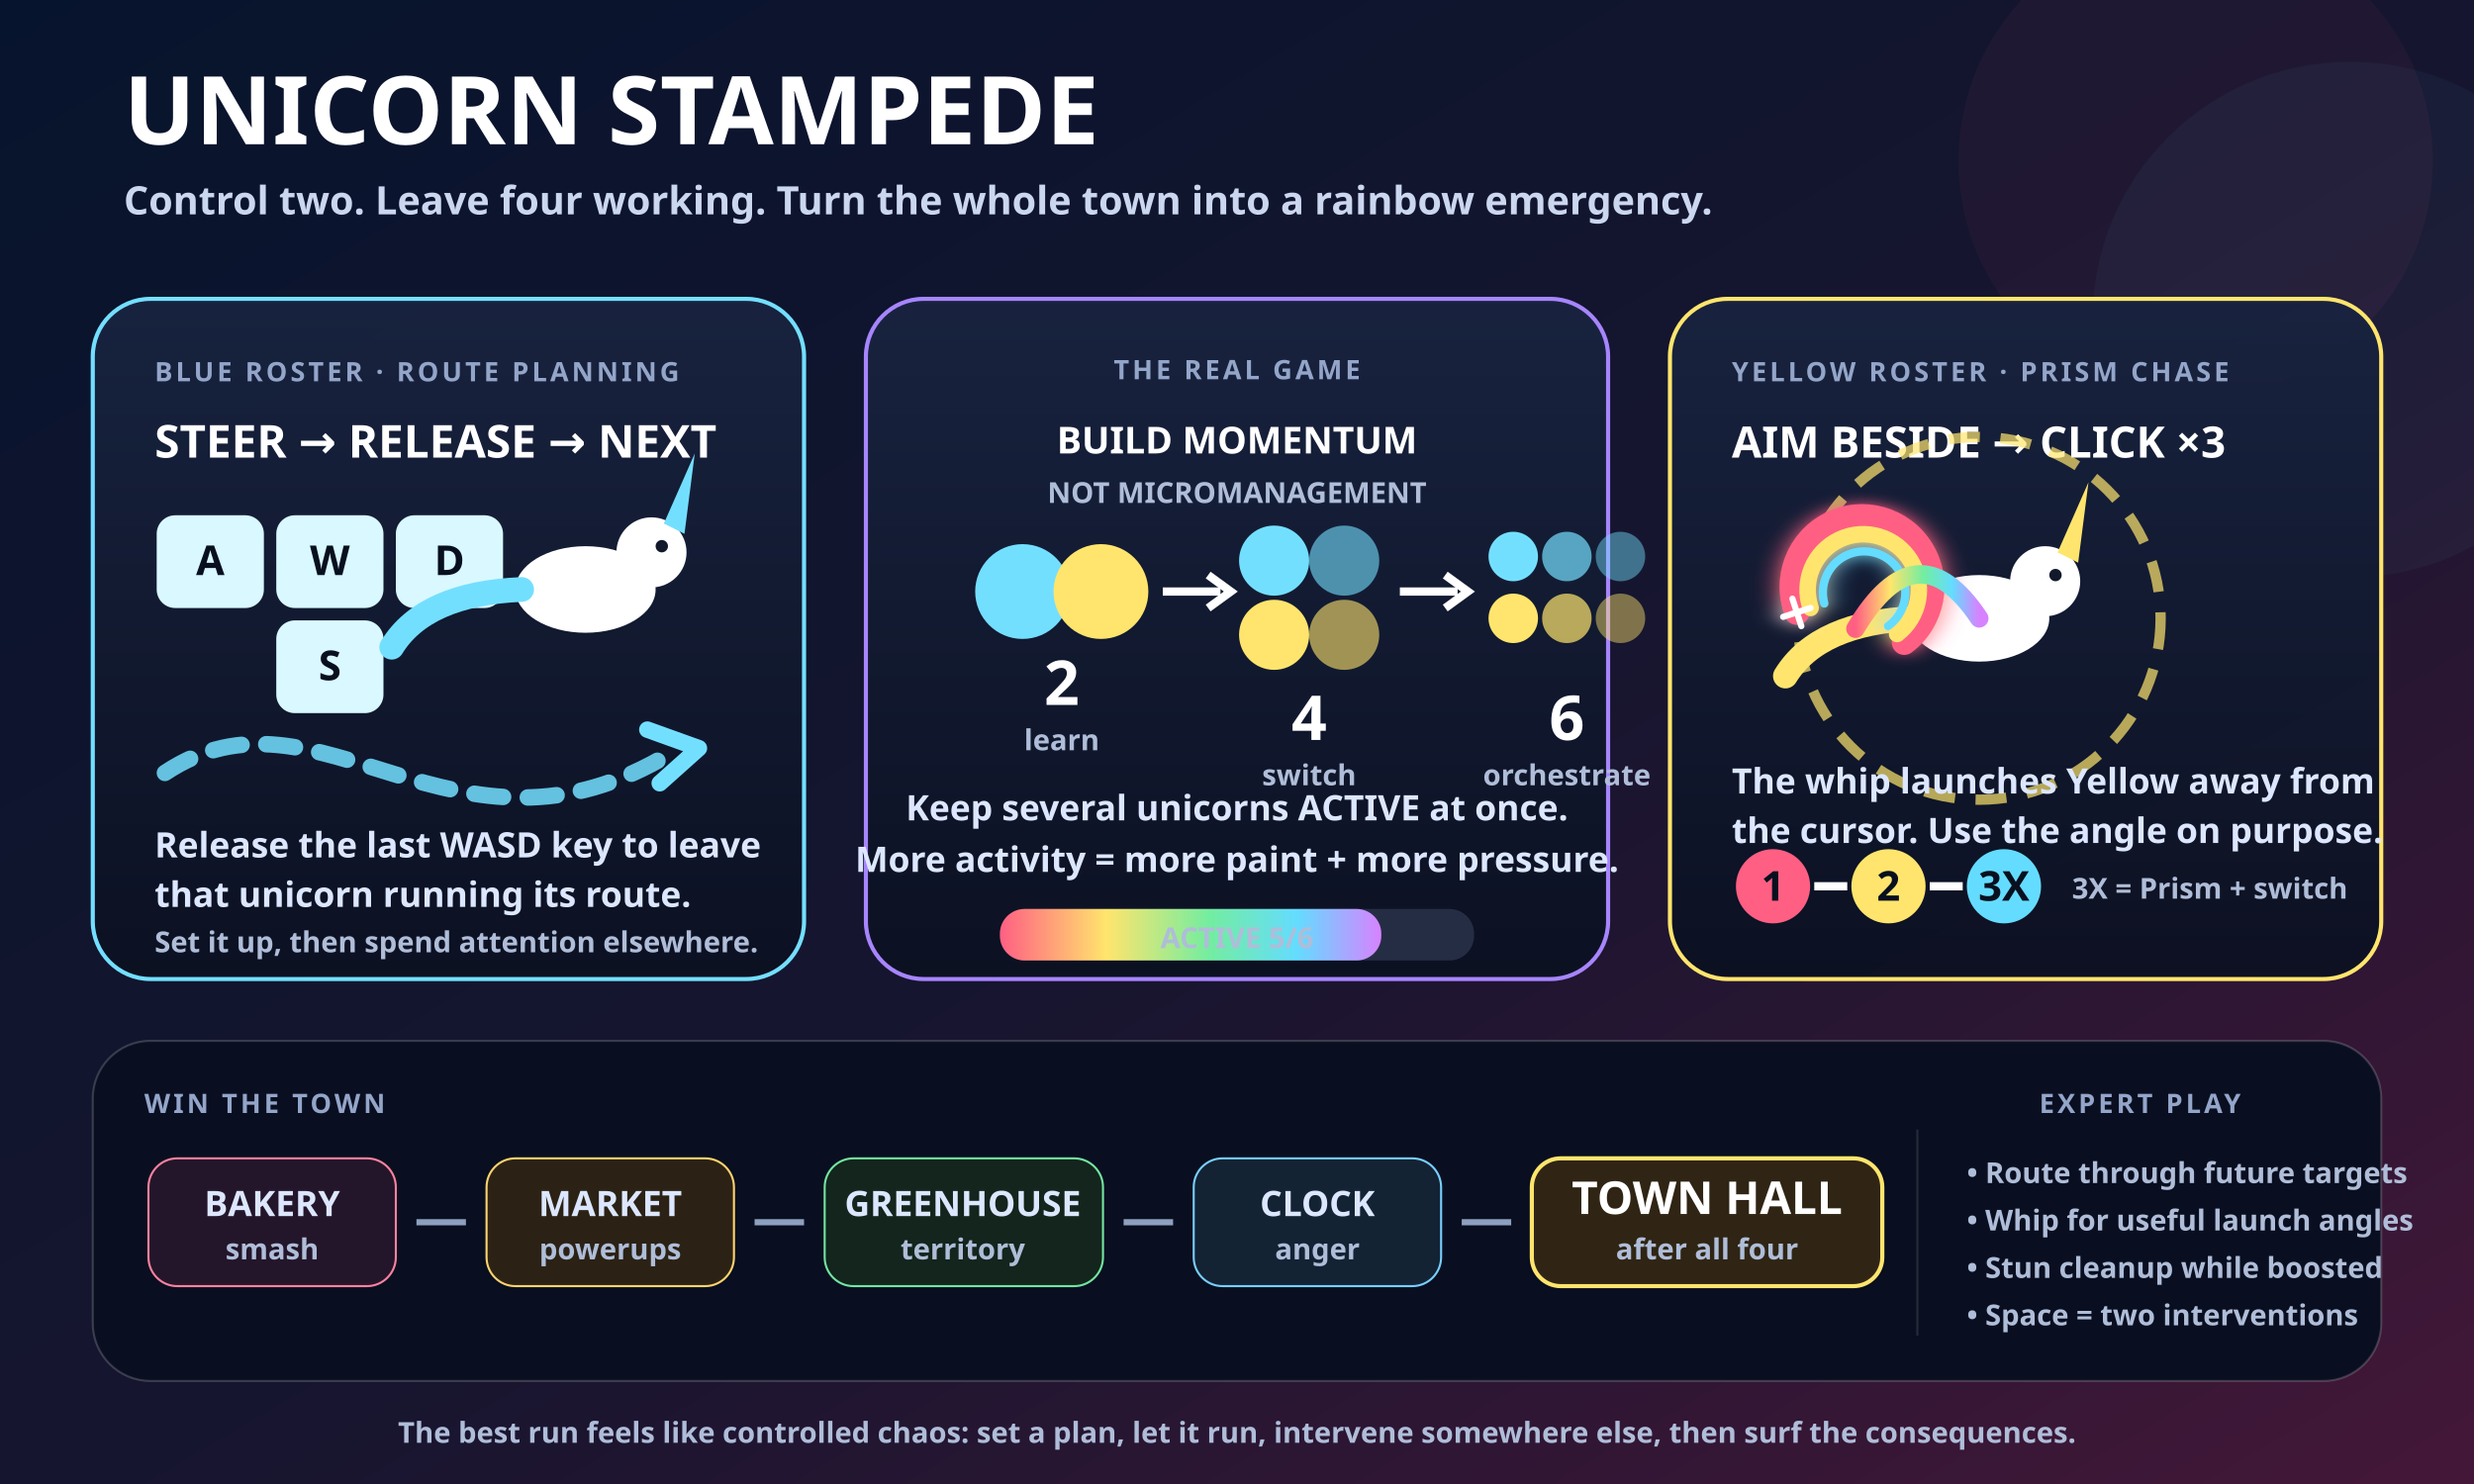
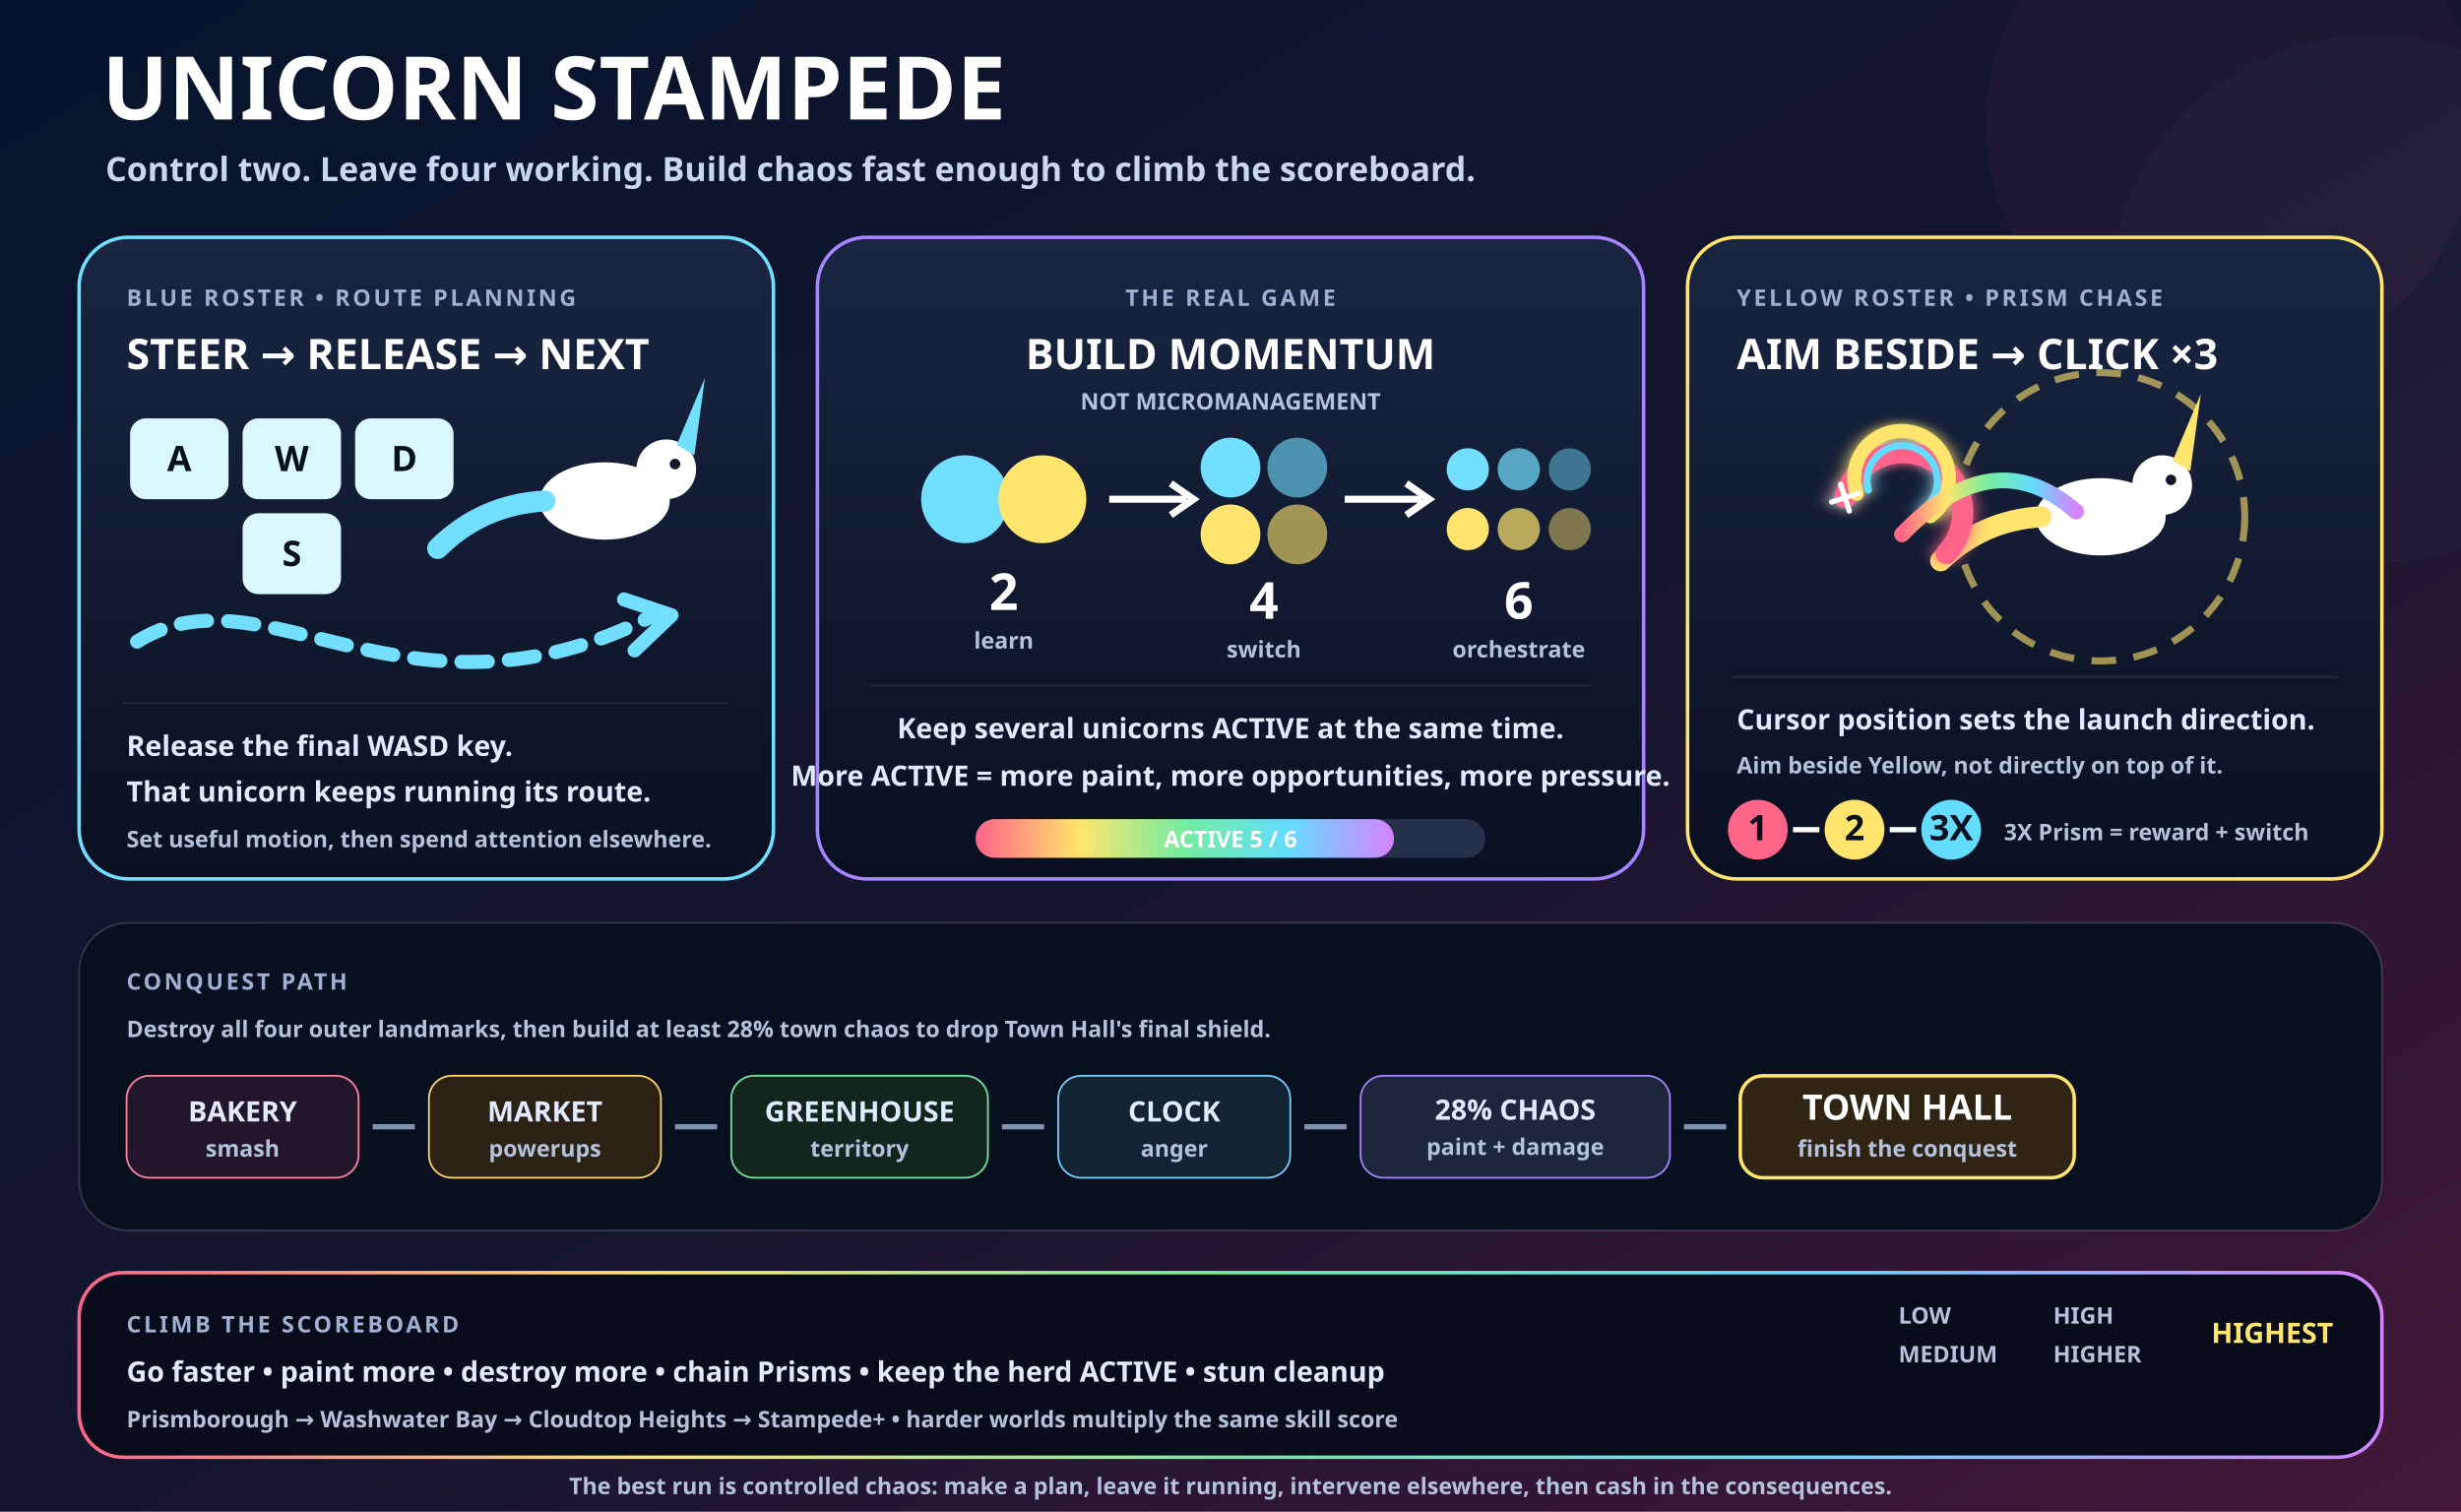
- <svg xmlns="http://www.w3.org/2000/svg" width="1200" height="720" viewBox="0 0 1200 720" role="img" aria-labelledby="t d">
+ <svg xmlns="http://www.w3.org/2000/svg" width="1400" height="860" viewBox="0 0 1400 860" role="img" aria-labelledby="t d">
  <defs>
    <linearGradient id="bg" x1="0" y1="0" x2="1" y2="1">
      <stop stop-color="#07142d" />
      <stop offset=".55" stop-color="#17152f" />
      <stop offset="1" stop-color="#441738" />
    </linearGradient>
-     <linearGradient id="panel" x1="0" x2="0" y1="0" y2="1">
-       <stop stop-color="#18233f" stop-opacity=".96" />
-       <stop offset="1" stop-color="#0b1021" stop-opacity=".96" />
+     <linearGradient id="p" x1="0" y1="0" x2="0" y2="1">
+       <stop stop-color="#192542" />
+       <stop offset="1" stop-color="#0a1021" />
    </linearGradient>
-     <linearGradient id="rainbow" x1="0" x2="1">
-       <stop stop-color="#ff5f83" />
-       <stop offset=".28" stop-color="#ffe56d" />
-       <stop offset=".55" stop-color="#73eda0" />
-       <stop offset=".78" stop-color="#64dcff" />
+     <linearGradient id="r" x1="0" x2="1">
+       <stop stop-color="#ff6489" />
+       <stop offset=".25" stop-color="#ffe56d" />
+       <stop offset=".5" stop-color="#73eda0" />
+       <stop offset=".75" stop-color="#64dcff" />
      <stop offset="1" stop-color="#d782ff" />
    </linearGradient>
-     <filter id="glow">
-       <feGaussianBlur stdDeviation="5" result="b" />
+     <filter id="g">
+       <feGaussianBlur stdDeviation="4" result="b" />
      <feMerge>
        <feMergeNode in="b" />
        <feMergeNode in="SourceGraphic" />
      </feMerge>
    </filter>
-     <style>
-     .h{font:700 46px system-ui,sans-serif;fill:#fff}.sub{font:600 19px system-ui,sans-serif;fill:#cbd6ef}.ph{font:800 25px system-ui,sans-serif;fill:#fff}.b{font:600 17px system-ui,sans-serif;fill:#dce7ff}.small{font:600 14px system-ui,sans-serif;fill:#afbdd8}.key{font:800 20px system-ui,sans-serif;fill:#08101f}.num{font:900 30px system-ui,sans-serif;fill:#fff}.label{font:800 13px system-ui,sans-serif;letter-spacing:1.5px;fill:#93a5c9}.center{text-anchor:middle}.round{stroke-linejoin:round;stroke-linecap:round}
-   </style>
+     <style>.H{font:800 50px system-ui,sans-serif;fill:#fff}.S{font:600 19px system-ui,sans-serif;fill:#cbd6ef}.L{font:800 13px system-ui,sans-serif;letter-spacing:1.5px;fill:#9fb0d2}.P{font:800 24px system-ui,sans-serif;fill:#fff}.B{font:600 16px system-ui,sans-serif;fill:#e2eaff}.M{font:600 13px system-ui,sans-serif;fill:#b5c2dc}.N{font:900 29px system-ui,sans-serif;fill:#fff}.K{font:800 20px system-ui,sans-serif;fill:#071120}.C{text-anchor:middle}.R{stroke-linecap:round;stroke-linejoin:round}</style>
  </defs>
-   <rect width="1200" height="720" fill="url(#bg)" />
-   <circle cx="1065" cy="78" r="115" fill="#ff5f83" opacity=".05" />
-   <circle cx="1140" cy="155" r="125" fill="#64dcff" opacity=".04" />
-   <text x="60" y="70" class="h">UNICORN STAMPEDE</text>
-   <text x="60" y="104" class="sub">Control two. Leave four working. Turn the whole town into a rainbow emergency.</text>
-   <rect x="45" y="145" width="345" height="330" rx="28" fill="url(#panel)" stroke="#73dfff" stroke-width="2" />
-   <text x="75" y="185" class="label">BLUE ROSTER · ROUTE PLANNING</text>
-   <text x="75" y="222" class="ph" style="font-size:22px">STEER → RELEASE → NEXT</text>
-   <g transform="translate(76 250)">
-     <rect width="52" height="45" rx="9" fill="#d9f8ff" />
-     <rect x="58" width="52" height="45" rx="9" fill="#d9f8ff" />
-     <rect x="116" width="52" height="45" rx="9" fill="#d9f8ff" />
-     <rect x="58" y="51" width="52" height="45" rx="9" fill="#d9f8ff" />
-     <text x="26" y="29" class="key center">A</text>
-     <text x="84" y="29" class="key center">W</text>
-     <text x="142" y="29" class="key center">D</text>
-     <text x="84" y="80" class="key center">S</text>
+   <rect width="1400" height="860" fill="url(#bg)" />
+   <circle cx="1270" cy="70" r="140" fill="#ff6489" opacity=".045" />
+   <circle cx="1350" cy="170" r="150" fill="#64dcff" opacity=".035" />
+   <text x="58" y="68" class="H">UNICORN STAMPEDE</text>
+   <text x="60" y="103" class="S">Control two. Leave four working. Build chaos fast enough to climb the scoreboard.</text>
+   <rect x="45" y="135" width="395" height="365" rx="28" fill="url(#p)" stroke="#73dfff" stroke-width="2" />
+   <text x="72" y="174" class="L">BLUE ROSTER • ROUTE PLANNING</text>
+   <text x="72" y="210" class="P">STEER → RELEASE → NEXT</text>
+   <g transform="translate(74 238)">
+     <rect width="56" height="46" rx="9" fill="#d9f8ff" />
+     <rect x="64" width="56" height="46" rx="9" fill="#d9f8ff" />
+     <rect x="128" width="56" height="46" rx="9" fill="#d9f8ff" />
+     <rect x="64" y="54" width="56" height="46" rx="9" fill="#d9f8ff" />
+     <text x="28" y="30" class="K C">A</text>
+     <text x="92" y="30" class="K C">W</text>
+     <text x="156" y="30" class="K C">D</text>
+     <text x="92" y="84" class="K C">S</text>
  </g>
-   <g transform="translate(284 286)">
-     <ellipse rx="34" ry="21" fill="#fff" />
-     <circle cx="32" cy="-18" r="17" fill="#fff" />
-     <path d="M38-32 53-66 48-27" fill="#73dfff" />
-     <path d="M-31 0 Q-78 2 -94 28" fill="none" stroke="#73dfff" stroke-width="12" class="round" />
-     <circle cx="37" cy="-21" r="3" fill="#11192b" />
+   <g transform="translate(344 285)">
+     <ellipse rx="37" ry="22" fill="#fff" />
+     <circle cx="35" cy="-18" r="17" fill="#fff" />
+     <path d="M41-32 57-70 51-26" fill="#73dfff" />
+     <path d="M-34 0 Q-70 2-95 27" fill="none" stroke="#73dfff" stroke-width="12" class="R" />
+     <circle cx="40" cy="-21" r="3" fill="#10182b" />
  </g>
-   <path d="M80 375 C155 325 220 430 326 365" fill="none" stroke="#73dfff" stroke-width="8" stroke-dasharray="14 12" class="round" opacity=".85" />
-   <path d="M314 354 339 363 320 380" fill="none" stroke="#73dfff" stroke-width="8" class="round" />
-   <text x="75" y="416" class="b">Release the last WASD key to leave</text>
-   <text x="75" y="440" class="b">that unicorn running its route.</text>
-   <text x="75" y="462" class="small">Set it up, then spend attention elsewhere.</text>
-   <rect x="810" y="145" width="345" height="330" rx="28" fill="url(#panel)" stroke="#ffe56d" stroke-width="2" />
-   <text x="840" y="185" class="label">YELLOW ROSTER · PRISM CHASE</text>
-   <text x="840" y="222" class="ph" style="font-size:21px">AIM BESIDE → CLICK ×3</text>
-   <g transform="translate(960 300)">
-     <ellipse rx="34" ry="21" fill="#fff" />
-     <circle cx="32" cy="-18" r="17" fill="#fff" />
-     <path d="M38-32 53-66 48-27" fill="#ffe56d" />
-     <path d="M-31 0 Q-78 2 -94 28" fill="none" stroke="#ffe56d" stroke-width="12" class="round" />
-     <circle cx="37" cy="-21" r="3" fill="#11192b" />
-   </g>
-   <circle cx="960" cy="300" r="88" fill="none" stroke="#ffe56d" stroke-width="5" stroke-dasharray="15 10" opacity=".7" />
-   <g transform="translate(866 280) rotate(-18)" filter="url(#glow)">
-     <path d="M0 18 A34 34 0 1 1 45 48" fill="none" stroke="#ff5f83" stroke-width="12" class="round" />
-     <path d="M7 18 A27 27 0 1 1 43 43" fill="none" stroke="#ffe56d" stroke-width="8" class="round" />
-     <path d="M14 18 A20 20 0 1 1 40 38" fill="none" stroke="#64dcff" stroke-width="4" class="round" />
-     <path d="M-7 18 H7 M0 11 V25" stroke="#fff" stroke-width="3" class="round" />
-   </g>
-   <path d="M900 305 Q930 255 960 300" fill="none" stroke="url(#rainbow)" stroke-width="9" class="round" />
-   <text x="840" y="385" class="b">The whip launches Yellow away from</text>
-   <text x="840" y="409" class="b">the cursor. Use the angle on purpose.</text>
-   <g transform="translate(842 430)">
-     <circle cx="18" cy="0" r="18" fill="#ff5f83" />
-     <circle cx="74" cy="0" r="18" fill="#ffe56d" />
-     <circle cx="130" cy="0" r="18" fill="#64dcff" />
-     <text x="18" y="7" class="key center">1</text>
-     <text x="74" y="7" class="key center">2</text>
-     <text x="130" y="7" class="key center">3X</text>
-     <path d="M38 0 H54 M94 0 H110" stroke="#fff" stroke-width="4" />
-   </g>
-   <text x="1005" y="436" class="small">3X = Prism + switch</text>
-   <rect x="420" y="145" width="360" height="330" rx="28" fill="url(#panel)" stroke="#a785ff" stroke-width="2" />
-   <text x="600" y="184" class="label center">THE REAL GAME</text>
-   <text x="600" y="220" class="ph center" style="font-size:18px">BUILD MOMENTUM</text>
-   <text x="600" y="244" class="small center">NOT MICROMANAGEMENT</text>
-   <g transform="translate(468 272)">
-     <circle cx="28" cy="15" r="23" fill="#73dfff" />
-     <circle cx="66" cy="15" r="23" fill="#ffe56d" />
-     <text x="47" y="70" class="num center">2</text>
-     <text x="47" y="92" class="small center">learn</text>
-     <path d="M96 15 H124" stroke="#fff" stroke-width="4" />
-     <path d="m118 7 11 8-11 8" fill="none" stroke="#fff" stroke-width="4" />
-     <circle cx="150" cy="0" r="17" fill="#73dfff" />
-     <circle cx="184" cy="0" r="17" fill="#73dfff" opacity=".6" />
-     <circle cx="150" cy="36" r="17" fill="#ffe56d" />
-     <circle cx="184" cy="36" r="17" fill="#ffe56d" opacity=".6" />
-     <text x="167" y="87" class="num center">4</text>
-     <text x="167" y="109" class="small center">switch</text>
-     <path d="M211 15 H239" stroke="#fff" stroke-width="4" />
-     <path d="m233 7 11 8-11 8" fill="none" stroke="#fff" stroke-width="4" />
-     <g transform="translate(254 -2)">
-       <circle cx="12" cy="0" r="12" fill="#73dfff" />
-       <circle cx="38" cy="0" r="12" fill="#73dfff" opacity=".7" />
-       <circle cx="64" cy="0" r="12" fill="#73dfff" opacity=".45" />
-       <circle cx="12" cy="30" r="12" fill="#ffe56d" />
-       <circle cx="38" cy="30" r="12" fill="#ffe56d" opacity=".7" />
-       <circle cx="64" cy="30" r="12" fill="#ffe56d" opacity=".45" />
+   <path d="M78 365 C150 320 232 422 372 350" fill="none" stroke="#73dfff" stroke-width="8" stroke-dasharray="15 12" class="R" />
+   <path d="M355 341 382 350 361 370" fill="none" stroke="#73dfff" stroke-width="8" class="R" />
+   <line x1="70" y1="400" x2="414" y2="400" stroke="#fff" stroke-opacity=".09" />
+   <text x="72" y="430" class="B">Release the final WASD key.</text>
+   <text x="72" y="456" class="B">That unicorn keeps running its route.</text>
+   <text x="72" y="482" class="M">Set useful motion, then spend attention elsewhere.</text>
+   <rect x="465" y="135" width="470" height="365" rx="28" fill="url(#p)" stroke="#a785ff" stroke-width="2" />
+   <text x="700" y="174" class="L C">THE REAL GAME</text>
+   <text x="700" y="210" class="P C">BUILD MOMENTUM</text>
+   <text x="700" y="233" class="M C">NOT MICROMANAGEMENT</text>
+   <g transform="translate(515 264)">
+     <circle cx="34" cy="20" r="25" fill="#73dfff" />
+     <circle cx="78" cy="20" r="25" fill="#ffe56d" />
+     <text x="56" y="83" class="N C">2</text>
+     <text x="56" y="105" class="M C">learn</text>
+     <path d="M116 20h44" stroke="#fff" stroke-width="4" />
+     <path d="m151 11 13 9-13 9" fill="none" stroke="#fff" stroke-width="4" />
+     <g transform="translate(185)">
+       <circle cx="0" cy="2" r="17" fill="#73dfff" />
+       <circle cx="38" cy="2" r="17" fill="#73dfff" opacity=".6" />
+       <circle cx="0" cy="40" r="17" fill="#ffe56d" />
+       <circle cx="38" cy="40" r="17" fill="#ffe56d" opacity=".6" />
+       <text x="19" y="88" class="N C">4</text>
+       <text x="19" y="110" class="M C">switch</text>
    </g>
-     <text x="292" y="87" class="num center">6</text>
-     <text x="292" y="109" class="small center">orchestrate</text>
-   </g>
-   <text x="600" y="398" class="b center">Keep several unicorns ACTIVE at once.</text>
-   <text x="600" y="423" class="b center">More activity = more paint + more pressure.</text>
-   <rect x="485" y="441" width="230" height="25" rx="12" fill="#252d45" />
-   <rect x="485" y="441" width="185" height="25" rx="12" fill="url(#rainbow)" />
-   <text x="600" y="460" class="small center" fill="#fff">ACTIVE 5/6</text>
-   <rect x="45" y="505" width="1110" height="165" rx="28" fill="#090f20" stroke="#ffffff" stroke-opacity=".18" />
-   <text x="70" y="540" class="label">WIN THE TOWN</text>
-   <g transform="translate(72 562)">
-     <g>
-       <rect width="120" height="62" rx="14" fill="#24162a" stroke="#ff829f" />
-       <text x="60" y="28" class="b center">BAKERY</text>
-       <text x="60" y="49" class="small center">smash</text>
-     </g>
-     <path d="M130 31 H154" stroke="#8ea0bf" stroke-width="3" />
-     <g transform="translate(164)">
-       <rect width="120" height="62" rx="14" fill="#2b2215" stroke="#ffd46d" />
-       <text x="60" y="28" class="b center">MARKET</text>
-       <text x="60" y="49" class="small center">powerups</text>
-     </g>
-     <path d="M294 31 H318" stroke="#8ea0bf" stroke-width="3" />
-     <g transform="translate(328)">
-       <rect width="135" height="62" rx="14" fill="#13251c" stroke="#74e5a1" />
-       <text x="67" y="28" class="b center">GREENHOUSE</text>
-       <text x="67" y="49" class="small center">territory</text>
-     </g>
-     <path d="M473 31 H497" stroke="#8ea0bf" stroke-width="3" />
-     <g transform="translate(507)">
-       <rect width="120" height="62" rx="14" fill="#142334" stroke="#78cfff" />
-       <text x="60" y="28" class="b center">CLOCK</text>
-       <text x="60" y="49" class="small center">anger</text>
-     </g>
-     <path d="M637 31 H661" stroke="#8ea0bf" stroke-width="3" />
-     <g transform="translate(671)">
-       <rect width="170" height="62" rx="14" fill="#302514" stroke="#ffe56d" stroke-width="2" />
-       <text x="85" y="27" class="ph center" style="font-size:22px">TOWN HALL</text>
-       <text x="85" y="49" class="small center">after all four</text>
+     <path d="M250 20h44" stroke="#fff" stroke-width="4" />
+     <path d="m285 11 13 9-13 9" fill="none" stroke="#fff" stroke-width="4" />
+     <g transform="translate(320 3)">
+       <circle cx="0" cy="0" r="12" fill="#73dfff" />
+       <circle cx="29" cy="0" r="12" fill="#73dfff" opacity=".7" />
+       <circle cx="58" cy="0" r="12" fill="#73dfff" opacity=".45" />
+       <circle cx="0" cy="34" r="12" fill="#ffe56d" />
+       <circle cx="29" cy="34" r="12" fill="#ffe56d" opacity=".7" />
+       <circle cx="58" cy="34" r="12" fill="#ffe56d" opacity=".45" />
+       <text x="29" y="85" class="N C">6</text>
+       <text x="29" y="107" class="M C">orchestrate</text>
    </g>
  </g>
-   <line x1="930" y1="548" x2="930" y2="648" stroke="#ffffff" stroke-opacity=".12" />
-   <text x="1038" y="540" class="label center">EXPERT PLAY</text>
-   <text x="954" y="574" class="small">• Route through future targets</text>
-   <text x="954" y="597" class="small">• Whip for useful launch angles</text>
-   <text x="954" y="620" class="small">• Stun cleanup while boosted</text>
-   <text x="954" y="643" class="small">• Space = two interventions</text>
-   <text x="600" y="700" class="small center">The best run feels like controlled chaos: set a plan, let it run, intervene somewhere else, then surf the consequences.</text>
+   <line x1="495" y1="390" x2="905" y2="390" stroke="#fff" stroke-opacity=".09" />
+   <text x="700" y="420" class="B C">Keep several unicorns ACTIVE at the same time.</text>
+   <text x="700" y="447" class="B C">More ACTIVE = more paint, more opportunities, more pressure.</text>
+   <rect x="555" y="466" width="290" height="22" rx="11" fill="#27304a" />
+   <rect x="555" y="466" width="238" height="22" rx="11" fill="url(#r)" />
+   <text x="700" y="482" class="M C" style="fill:#fff">ACTIVE 5 / 6</text>
+   <rect x="960" y="135" width="395" height="365" rx="28" fill="url(#p)" stroke="#ffe56d" stroke-width="2" />
+   <text x="988" y="174" class="L">YELLOW ROSTER • PRISM CHASE</text>
+   <text x="988" y="210" class="P">AIM BESIDE → CLICK ×3</text>
+   <g transform="translate(1195 294)">
+     <ellipse rx="37" ry="22" fill="#fff" />
+     <circle cx="35" cy="-18" r="17" fill="#fff" />
+     <path d="M41-32 57-70 51-26" fill="#ffe56d" />
+     <path d="M-34 0 Q-67 2-91 25" fill="none" stroke="#ffe56d" stroke-width="12" class="R" />
+     <circle cx="40" cy="-21" r="3" fill="#10182b" />
+   </g>
+   <circle cx="1195" cy="294" r="82" fill="none" stroke="#ffe56d" stroke-width="4" stroke-dasharray="14 10" opacity=".6" />
+   <g transform="translate(1044 266) rotate(-18)" filter="url(#g)">
+     <path d="M0 18a34 34 0 1 1 45 48" fill="none" stroke="#ff6489" stroke-width="12" class="R" />
+     <path d="M7 18a27 27 0 1 1 36 25" fill="none" stroke="#ffe56d" stroke-width="8" class="R" />
+     <path d="M14 18a20 20 0 1 1 26 20" fill="none" stroke="#64dcff" stroke-width="4" class="R" />
+     <path d="M-8 18H8M0 10v16" stroke="#fff" stroke-width="3" class="R" />
+   </g>
+   <path d="M1082 304 Q1134 250 1181 291" fill="none" stroke="url(#r)" stroke-width="9" class="R" />
+   <line x1="985" y1="385" x2="1330" y2="385" stroke="#fff" stroke-opacity=".09" />
+   <text x="988" y="415" class="B">Cursor position sets the launch direction.</text>
+   <text x="988" y="440" class="M">Aim beside Yellow, not directly on top of it.</text>
+   <g transform="translate(1000 472)">
+     <circle cx="0" cy="0" r="17" fill="#ff6489" />
+     <circle cx="55" cy="0" r="17" fill="#ffe56d" />
+     <circle cx="110" cy="0" r="17" fill="#64dcff" />
+     <text x="0" y="6" class="K C">1</text>
+     <text x="55" y="6" class="K C">2</text>
+     <text x="110" y="6" class="K C">3X</text>
+     <path d="M20 0h15M75 0h15" stroke="#fff" stroke-width="3" />
+   </g>
+   <text x="1140" y="478" class="M">3X Prism = reward + switch</text>
+   <rect x="45" y="525" width="1310" height="175" rx="28" fill="#081020" stroke="#fff" stroke-opacity=".16" />
+   <text x="72" y="563" class="L">CONQUEST PATH</text>
+   <text x="72" y="590" class="M">Destroy all four outer landmarks, then build at least 28% town chaos to drop Town Hall's final shield.</text>
+   <g transform="translate(72 612)">
+     <g>
+       <rect width="132" height="58" rx="13" fill="#24162a" stroke="#ff829f" />
+       <text x="66" y="26" class="B C">BAKERY</text>
+       <text x="66" y="46" class="M C">smash</text>
+     </g>
+     <path d="M140 29h24" stroke="#8293b2" stroke-width="3" />
+     <g transform="translate(172)">
+       <rect width="132" height="58" rx="13" fill="#2b2215" stroke="#ffd46d" />
+       <text x="66" y="26" class="B C">MARKET</text>
+       <text x="66" y="46" class="M C">powerups</text>
+     </g>
+     <path d="M312 29h24" stroke="#8293b2" stroke-width="3" />
+     <g transform="translate(344)">
+       <rect width="146" height="58" rx="13" fill="#13251c" stroke="#74e5a1" />
+       <text x="73" y="26" class="B C">GREENHOUSE</text>
+       <text x="73" y="46" class="M C">territory</text>
+     </g>
+     <path d="M498 29h24" stroke="#8293b2" stroke-width="3" />
+     <g transform="translate(530)">
+       <rect width="132" height="58" rx="13" fill="#142334" stroke="#78cfff" />
+       <text x="66" y="26" class="B C">CLOCK</text>
+       <text x="66" y="46" class="M C">anger</text>
+     </g>
+     <path d="M670 29h24" stroke="#8293b2" stroke-width="3" />
+     <g transform="translate(702)">
+       <rect width="176" height="58" rx="13" fill="#1d263d" stroke="#a785ff" />
+       <text x="88" y="25" class="B C">28% CHAOS</text>
+       <text x="88" y="45" class="M C">paint + damage</text>
+     </g>
+     <path d="M886 29h24" stroke="#8293b2" stroke-width="3" />
+     <g transform="translate(918)">
+       <rect width="190" height="58" rx="13" fill="#302514" stroke="#ffe56d" stroke-width="2" />
+       <text x="95" y="25" class="P C" style="font-size:20px">TOWN HALL</text>
+       <text x="95" y="46" class="M C">finish the conquest</text>
+     </g>
+   </g>
+   <rect x="45" y="724" width="1310" height="105" rx="25" fill="#090d1b" stroke="url(#r)" stroke-width="2" />
+   <text x="72" y="758" class="L">CLIMB THE SCOREBOARD</text>
+   <text x="72" y="786" class="B">Go faster • paint more • destroy more • chain Prisms • keep the herd ACTIVE • stun cleanup</text>
+   <text x="72" y="812" class="M">Prismborough → Washwater Bay → Cloudtop Heights → Stampede+ • harder worlds multiply the same skill score</text>
+   <g transform="translate(1080 753)">
+     <text x="0" y="0" class="M">LOW</text>
+     <text x="0" y="22" class="M">MEDIUM</text>
+     <text x="88" y="0" class="M">HIGH</text>
+     <text x="88" y="22" class="M">HIGHER</text>
+     <text x="178" y="11" class="B" style="fill:#ffe56d">HIGHEST</text>
+   </g>
+   <text x="700" y="850" class="M C">The best run is controlled chaos: make a plan, leave it running, intervene elsewhere, then cash in the consequences.</text>
</svg>
